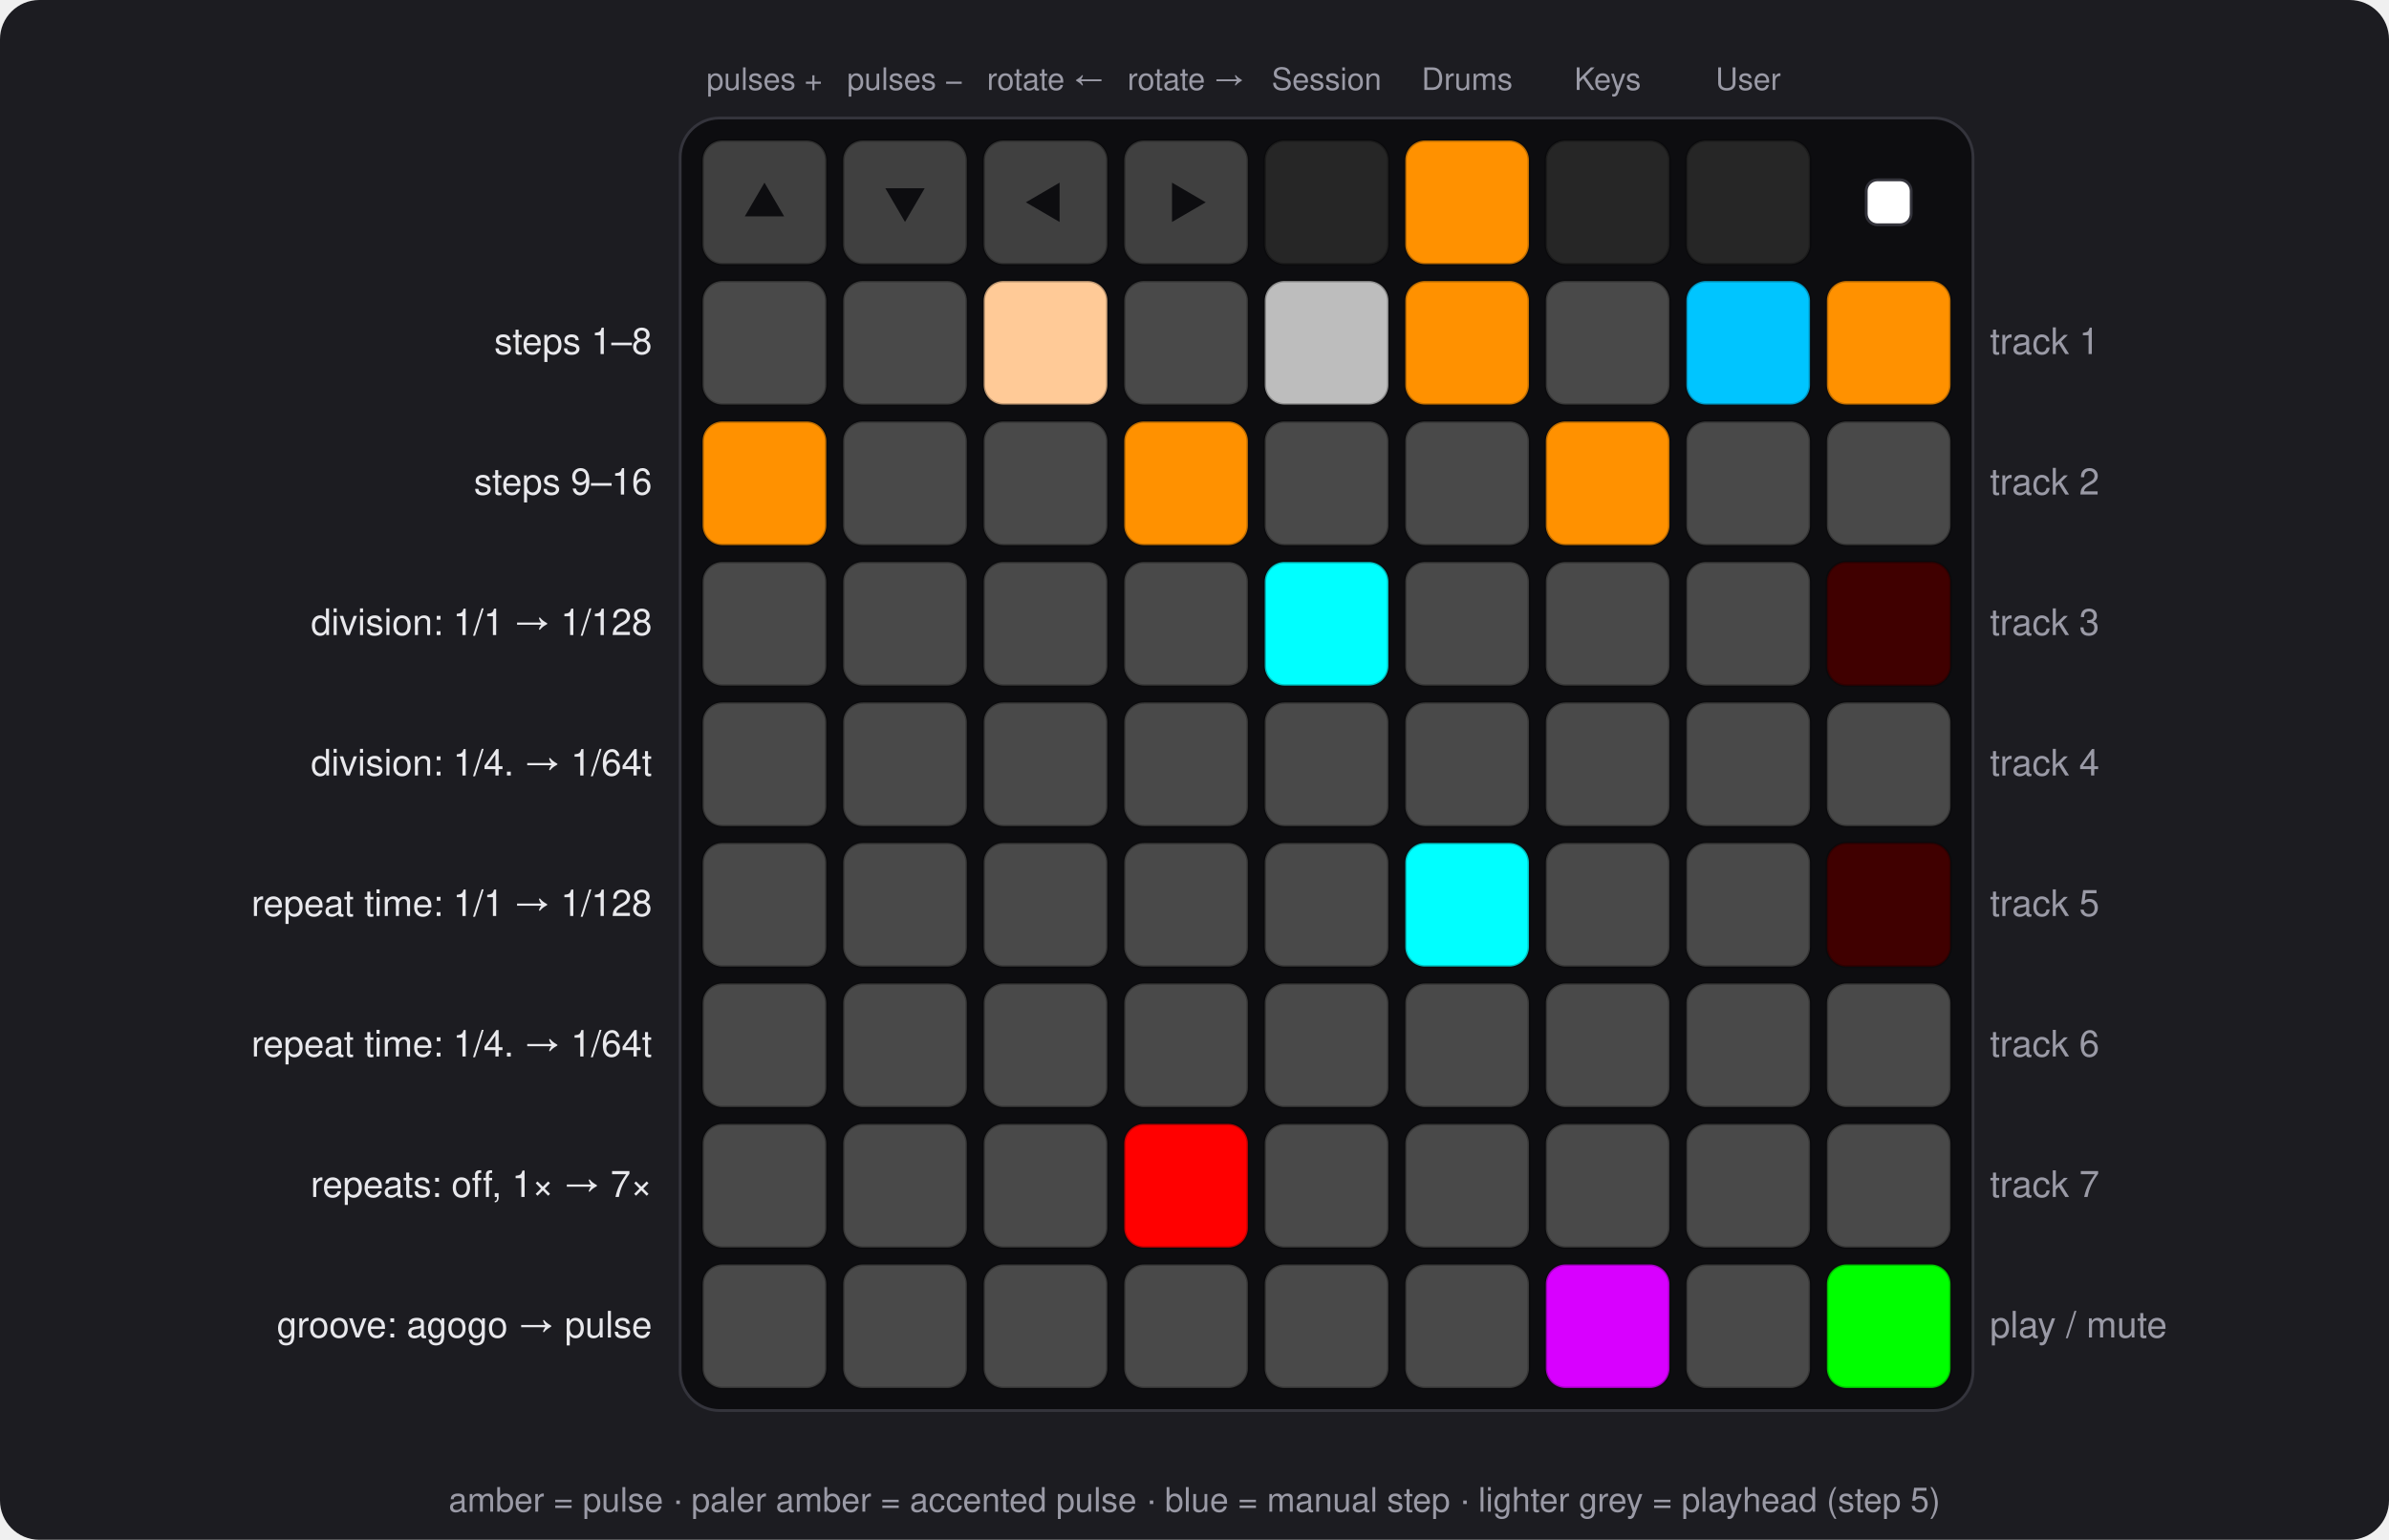
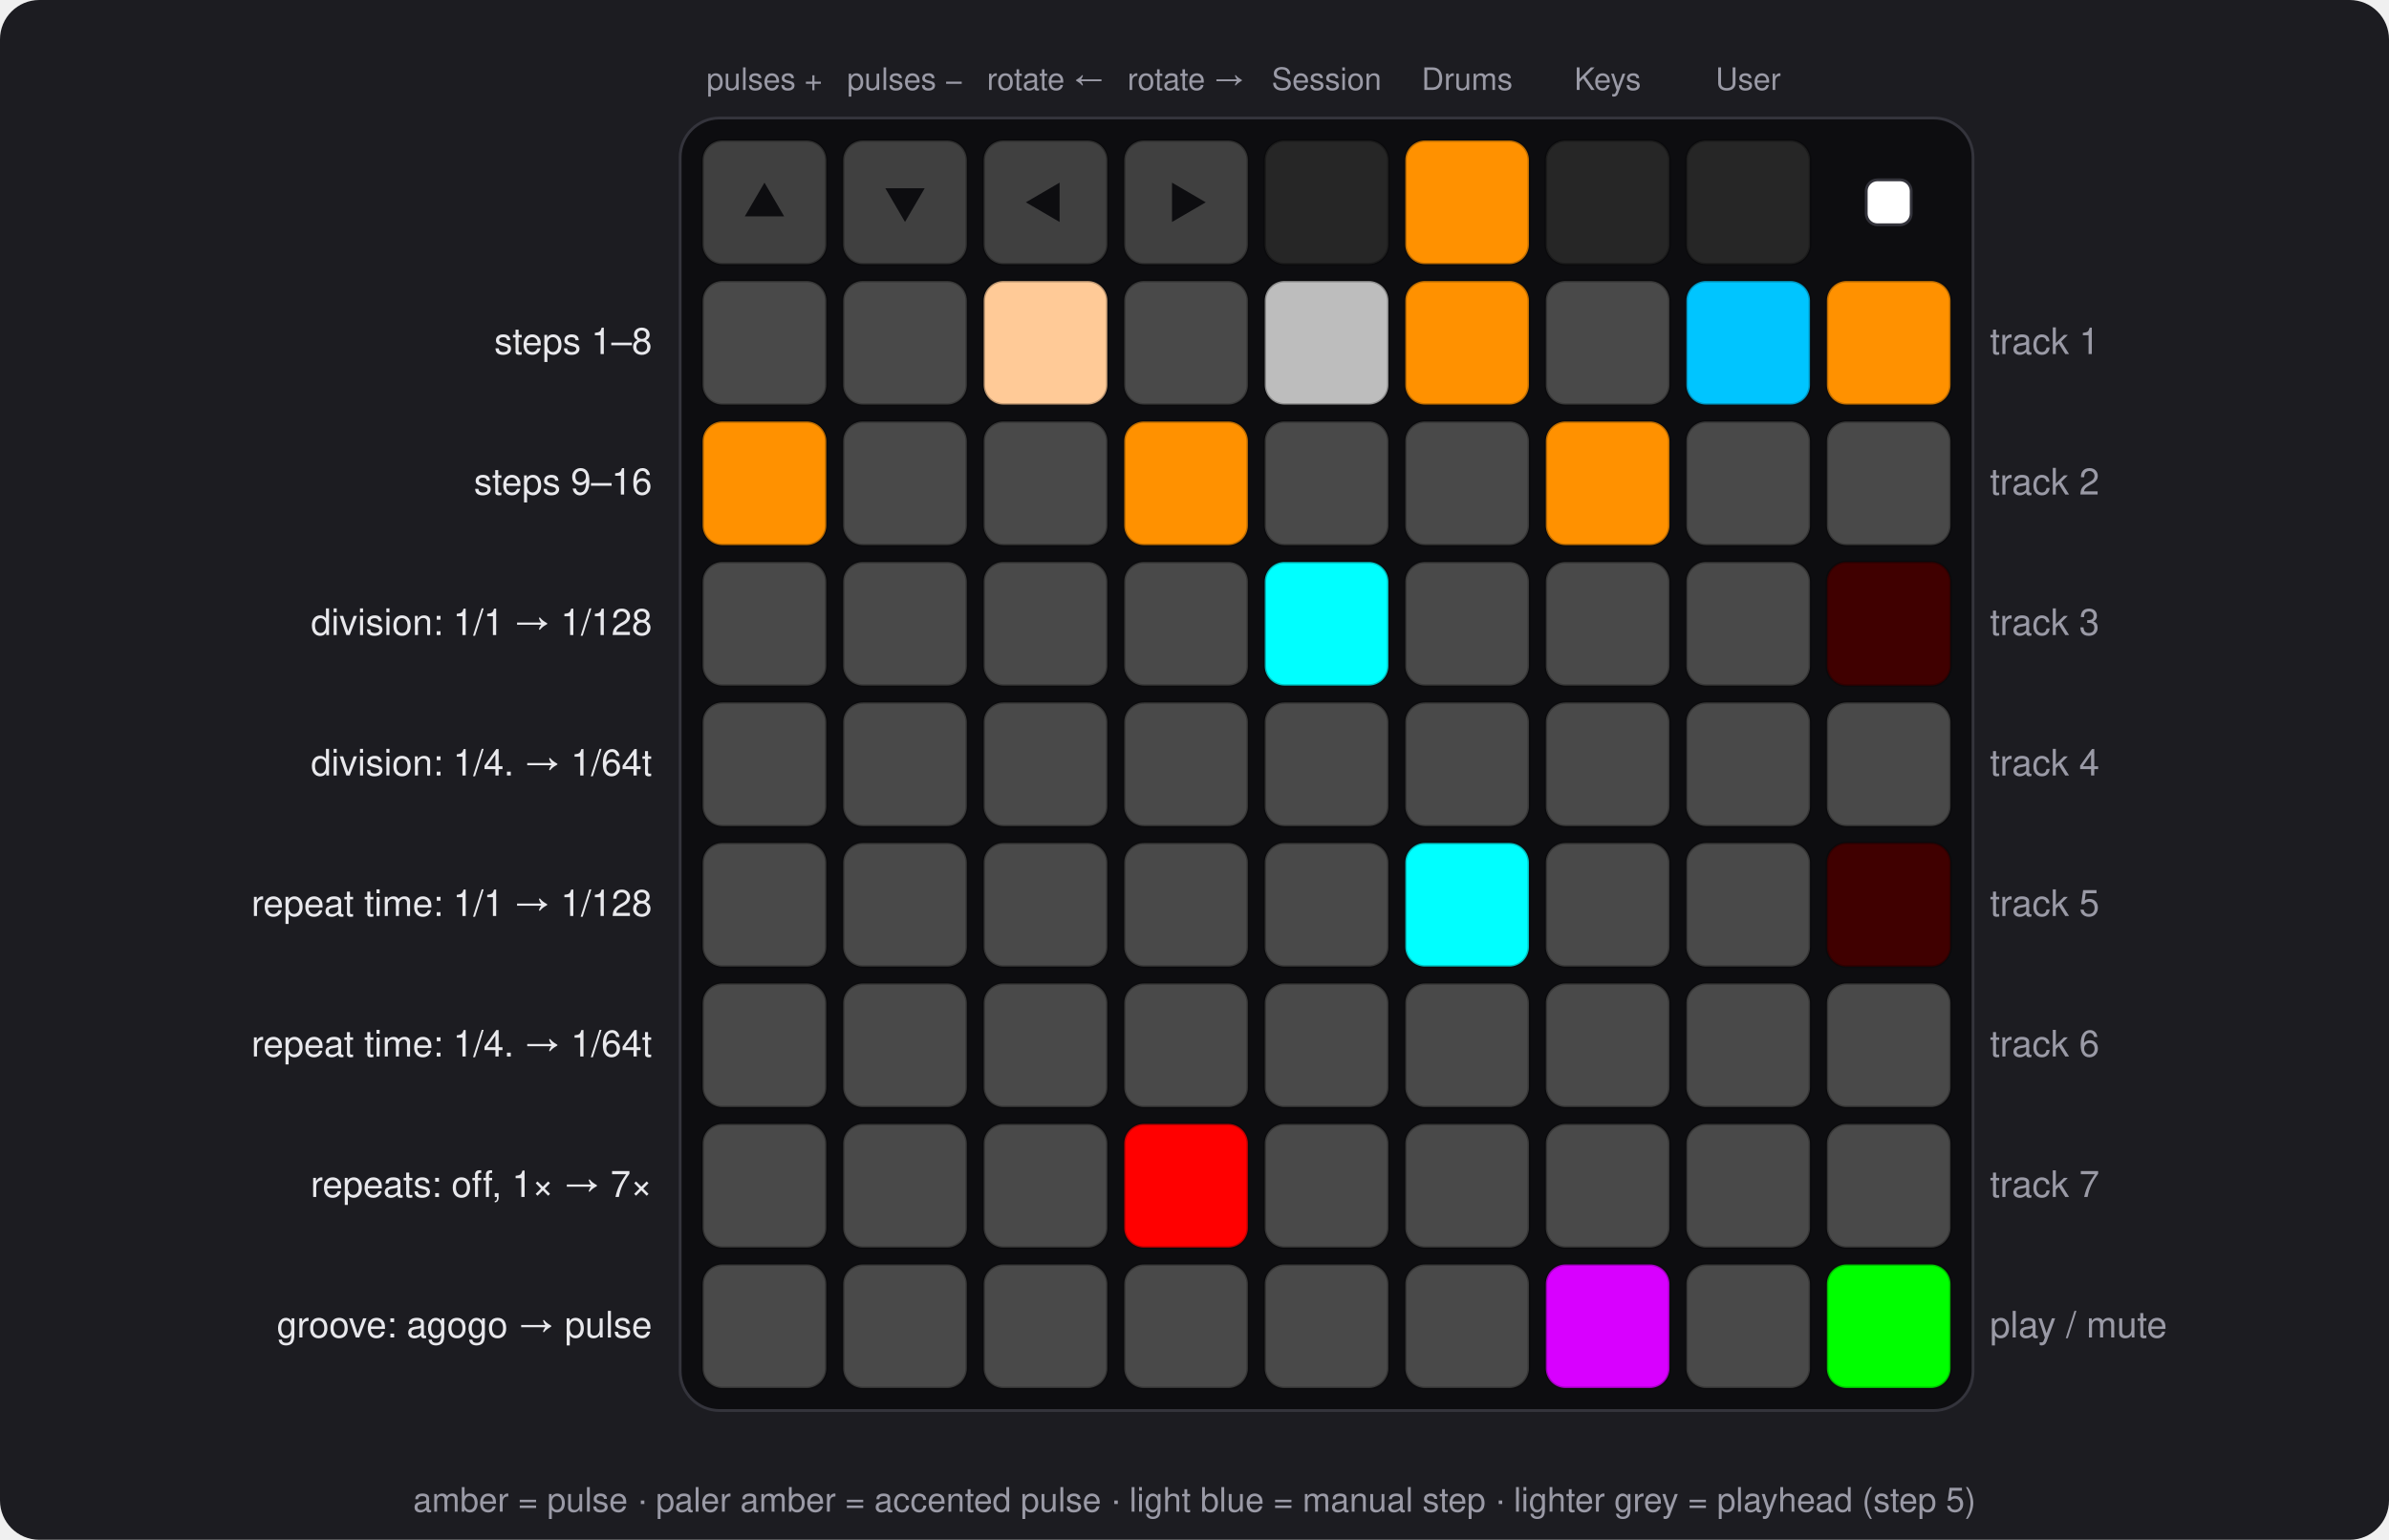
<svg xmlns="http://www.w3.org/2000/svg" width="850" height="548" viewBox="0 0 850 548" font-family="-apple-system, Segoe UI, Helvetica, Arial, sans-serif">
  <rect width="100%" height="100%" rx="14" fill="#1c1c21" />
  <rect x="242" y="42" width="460" height="460" rx="14" fill="#0d0d10" stroke="#34343c" />
  <rect x="250" y="450" width="44" height="44" rx="7" fill="#494949" stroke="#00000040" />
  <rect x="300" y="450" width="44" height="44" rx="7" fill="#494949" stroke="#00000040" />
  <rect x="350" y="450" width="44" height="44" rx="7" fill="#494949" stroke="#00000040" />
  <rect x="400" y="450" width="44" height="44" rx="7" fill="#494949" stroke="#00000040" />
  <rect x="450" y="450" width="44" height="44" rx="7" fill="#494949" stroke="#00000040" />
  <rect x="500" y="450" width="44" height="44" rx="7" fill="#494949" stroke="#00000040" />
  <rect x="550" y="450" width="44" height="44" rx="7" fill="#d800ff" stroke="#00000040" />
  <rect x="600" y="450" width="44" height="44" rx="7" fill="#494949" stroke="#00000040" />
  <rect x="650" y="450" width="44" height="44" rx="7" fill="#00ff00" stroke="#00000040" />
  <rect x="250" y="400" width="44" height="44" rx="7" fill="#494949" stroke="#00000040" />
  <rect x="300" y="400" width="44" height="44" rx="7" fill="#494949" stroke="#00000040" />
  <rect x="350" y="400" width="44" height="44" rx="7" fill="#494949" stroke="#00000040" />
  <rect x="400" y="400" width="44" height="44" rx="7" fill="#ff0000" stroke="#00000040" />
  <rect x="450" y="400" width="44" height="44" rx="7" fill="#494949" stroke="#00000040" />
  <rect x="500" y="400" width="44" height="44" rx="7" fill="#494949" stroke="#00000040" />
  <rect x="550" y="400" width="44" height="44" rx="7" fill="#494949" stroke="#00000040" />
  <rect x="600" y="400" width="44" height="44" rx="7" fill="#494949" stroke="#00000040" />
  <rect x="650" y="400" width="44" height="44" rx="7" fill="#494949" stroke="#00000040" />
  <rect x="250" y="350" width="44" height="44" rx="7" fill="#494949" stroke="#00000040" />
  <rect x="300" y="350" width="44" height="44" rx="7" fill="#494949" stroke="#00000040" />
  <rect x="350" y="350" width="44" height="44" rx="7" fill="#494949" stroke="#00000040" />
  <rect x="400" y="350" width="44" height="44" rx="7" fill="#494949" stroke="#00000040" />
  <rect x="450" y="350" width="44" height="44" rx="7" fill="#494949" stroke="#00000040" />
  <rect x="500" y="350" width="44" height="44" rx="7" fill="#494949" stroke="#00000040" />
  <rect x="550" y="350" width="44" height="44" rx="7" fill="#494949" stroke="#00000040" />
  <rect x="600" y="350" width="44" height="44" rx="7" fill="#494949" stroke="#00000040" />
  <rect x="650" y="350" width="44" height="44" rx="7" fill="#494949" stroke="#00000040" />
  <rect x="250" y="300" width="44" height="44" rx="7" fill="#494949" stroke="#00000040" />
  <rect x="300" y="300" width="44" height="44" rx="7" fill="#494949" stroke="#00000040" />
  <rect x="350" y="300" width="44" height="44" rx="7" fill="#494949" stroke="#00000040" />
  <rect x="400" y="300" width="44" height="44" rx="7" fill="#494949" stroke="#00000040" />
  <rect x="450" y="300" width="44" height="44" rx="7" fill="#494949" stroke="#00000040" />
  <rect x="500" y="300" width="44" height="44" rx="7" fill="#00ffff" stroke="#00000040" />
  <rect x="550" y="300" width="44" height="44" rx="7" fill="#494949" stroke="#00000040" />
  <rect x="600" y="300" width="44" height="44" rx="7" fill="#494949" stroke="#00000040" />
  <rect x="650" y="300" width="44" height="44" rx="7" fill="#400000" stroke="#00000040" />
  <rect x="250" y="250" width="44" height="44" rx="7" fill="#494949" stroke="#00000040" />
  <rect x="300" y="250" width="44" height="44" rx="7" fill="#494949" stroke="#00000040" />
  <rect x="350" y="250" width="44" height="44" rx="7" fill="#494949" stroke="#00000040" />
  <rect x="400" y="250" width="44" height="44" rx="7" fill="#494949" stroke="#00000040" />
  <rect x="450" y="250" width="44" height="44" rx="7" fill="#494949" stroke="#00000040" />
  <rect x="500" y="250" width="44" height="44" rx="7" fill="#494949" stroke="#00000040" />
  <rect x="550" y="250" width="44" height="44" rx="7" fill="#494949" stroke="#00000040" />
  <rect x="600" y="250" width="44" height="44" rx="7" fill="#494949" stroke="#00000040" />
  <rect x="650" y="250" width="44" height="44" rx="7" fill="#494949" stroke="#00000040" />
  <rect x="250" y="200" width="44" height="44" rx="7" fill="#494949" stroke="#00000040" />
  <rect x="300" y="200" width="44" height="44" rx="7" fill="#494949" stroke="#00000040" />
  <rect x="350" y="200" width="44" height="44" rx="7" fill="#494949" stroke="#00000040" />
  <rect x="400" y="200" width="44" height="44" rx="7" fill="#494949" stroke="#00000040" />
  <rect x="450" y="200" width="44" height="44" rx="7" fill="#00ffff" stroke="#00000040" />
  <rect x="500" y="200" width="44" height="44" rx="7" fill="#494949" stroke="#00000040" />
  <rect x="550" y="200" width="44" height="44" rx="7" fill="#494949" stroke="#00000040" />
  <rect x="600" y="200" width="44" height="44" rx="7" fill="#494949" stroke="#00000040" />
  <rect x="650" y="200" width="44" height="44" rx="7" fill="#400000" stroke="#00000040" />
  <rect x="250" y="150" width="44" height="44" rx="7" fill="#ff9100" stroke="#00000040" />
  <rect x="300" y="150" width="44" height="44" rx="7" fill="#494949" stroke="#00000040" />
  <rect x="350" y="150" width="44" height="44" rx="7" fill="#494949" stroke="#00000040" />
  <rect x="400" y="150" width="44" height="44" rx="7" fill="#ff9100" stroke="#00000040" />
  <rect x="450" y="150" width="44" height="44" rx="7" fill="#494949" stroke="#00000040" />
  <rect x="500" y="150" width="44" height="44" rx="7" fill="#494949" stroke="#00000040" />
  <rect x="550" y="150" width="44" height="44" rx="7" fill="#ff9100" stroke="#00000040" />
  <rect x="600" y="150" width="44" height="44" rx="7" fill="#494949" stroke="#00000040" />
  <rect x="650" y="150" width="44" height="44" rx="7" fill="#494949" stroke="#00000040" />
  <rect x="250" y="100" width="44" height="44" rx="7" fill="#494949" stroke="#00000040" />
  <rect x="300" y="100" width="44" height="44" rx="7" fill="#494949" stroke="#00000040" />
  <rect x="350" y="100" width="44" height="44" rx="7" fill="#ffca97" stroke="#00000040" />
  <rect x="400" y="100" width="44" height="44" rx="7" fill="#494949" stroke="#00000040" />
  <rect x="450" y="100" width="44" height="44" rx="7" fill="#bdbdbd" stroke="#00000040" />
  <rect x="500" y="100" width="44" height="44" rx="7" fill="#ff9100" stroke="#00000040" />
  <rect x="550" y="100" width="44" height="44" rx="7" fill="#494949" stroke="#00000040" />
  <rect x="600" y="100" width="44" height="44" rx="7" fill="#00c5ff" stroke="#00000040" />
  <rect x="650" y="100" width="44" height="44" rx="7" fill="#ff9100" stroke="#00000040" />
  <rect x="250" y="50" width="44" height="44" rx="7" fill="#404040" stroke="#00000040" />
  <rect x="300" y="50" width="44" height="44" rx="7" fill="#404040" stroke="#00000040" />
  <rect x="350" y="50" width="44" height="44" rx="7" fill="#404040" stroke="#00000040" />
  <rect x="400" y="50" width="44" height="44" rx="7" fill="#404040" stroke="#00000040" />
  <rect x="450" y="50" width="44" height="44" rx="7" fill="#262626" stroke="#00000040" />
  <rect x="500" y="50" width="44" height="44" rx="7" fill="#ff9100" stroke="#00000040" />
  <rect x="550" y="50" width="44" height="44" rx="7" fill="#262626" stroke="#00000040" />
  <rect x="600" y="50" width="44" height="44" rx="7" fill="#262626" stroke="#00000040" />
  <rect x="664" y="64" width="16" height="16" rx="4" fill="#ffffff" stroke="#34343c" />
  <polygon points="272,65 279,77 265,77" fill="#0d0d10" />
  <polygon points="322,79 329,67 315,67" fill="#0d0d10" />
  <polygon points="365,72 377,65 377,79" fill="#0d0d10" />
  <polygon points="429,72 417,65 417,79" fill="#0d0d10" />
  <text x="232" y="226" fill="#e8e8ec" font-size="13" text-anchor="end">division: 1/1 → 1/128</text>
  <text x="232" y="176" fill="#e8e8ec" font-size="13" text-anchor="end">steps 9–16</text>
  <text x="232" y="126" fill="#e8e8ec" font-size="13" text-anchor="end">steps 1–8</text>
  <text x="232" y="376" fill="#e8e8ec" font-size="13" text-anchor="end">repeat time: 1/4. → 1/64t</text>
  <text x="232" y="476" fill="#e8e8ec" font-size="13" text-anchor="end">groove: agogo → pulse</text>
  <text x="232" y="326" fill="#e8e8ec" font-size="13" text-anchor="end">repeat time: 1/1 → 1/128</text>
  <text x="232" y="276" fill="#e8e8ec" font-size="13" text-anchor="end">division: 1/4. → 1/64t</text>
  <text x="232" y="426" fill="#e8e8ec" font-size="13" text-anchor="end">repeats: off, 1× → 7×</text>
  <text x="708" y="226" fill="#9a9aa6" font-size="13" text-anchor="start">track 3</text>
  <text x="708" y="176" fill="#9a9aa6" font-size="13" text-anchor="start">track 2</text>
  <text x="708" y="126" fill="#9a9aa6" font-size="13" text-anchor="start">track 1</text>
  <text x="708" y="376" fill="#9a9aa6" font-size="13" text-anchor="start">track 6</text>
  <text x="708" y="476" fill="#9a9aa6" font-size="13" text-anchor="start">play / mute</text>
  <text x="708" y="326" fill="#9a9aa6" font-size="13" text-anchor="start">track 5</text>
  <text x="708" y="276" fill="#9a9aa6" font-size="13" text-anchor="start">track 4</text>
  <text x="708" y="426" fill="#9a9aa6" font-size="13" text-anchor="start">track 7</text>
  <text x="272" y="32" fill="#9a9aa6" font-size="11" text-anchor="middle">pulses +</text>
  <text x="322" y="32" fill="#9a9aa6" font-size="11" text-anchor="middle">pulses −</text>
  <text x="372" y="32" fill="#9a9aa6" font-size="11" text-anchor="middle">rotate ←</text>
  <text x="422" y="32" fill="#9a9aa6" font-size="11" text-anchor="middle">rotate →</text>
  <text x="472" y="32" fill="#9a9aa6" font-size="11" text-anchor="middle">Session</text>
  <text x="522" y="32" fill="#9a9aa6" font-size="11" text-anchor="middle">Drums</text>
  <text x="572" y="32" fill="#9a9aa6" font-size="11" text-anchor="middle">Keys</text>
  <text x="622" y="32" fill="#9a9aa6" font-size="11" text-anchor="middle">User</text>
-   <text x="425" y="538" fill="#9a9aa6" font-size="12" text-anchor="middle">amber = pulse · paler amber = accented pulse · blue = manual step · lighter grey = playhead (step 5)</text>
+   <text x="425" y="538" fill="#9a9aa6" font-size="12" text-anchor="middle">amber = pulse · paler amber = accented pulse · light blue = manual step · lighter grey = playhead (step 5)</text>
</svg>
